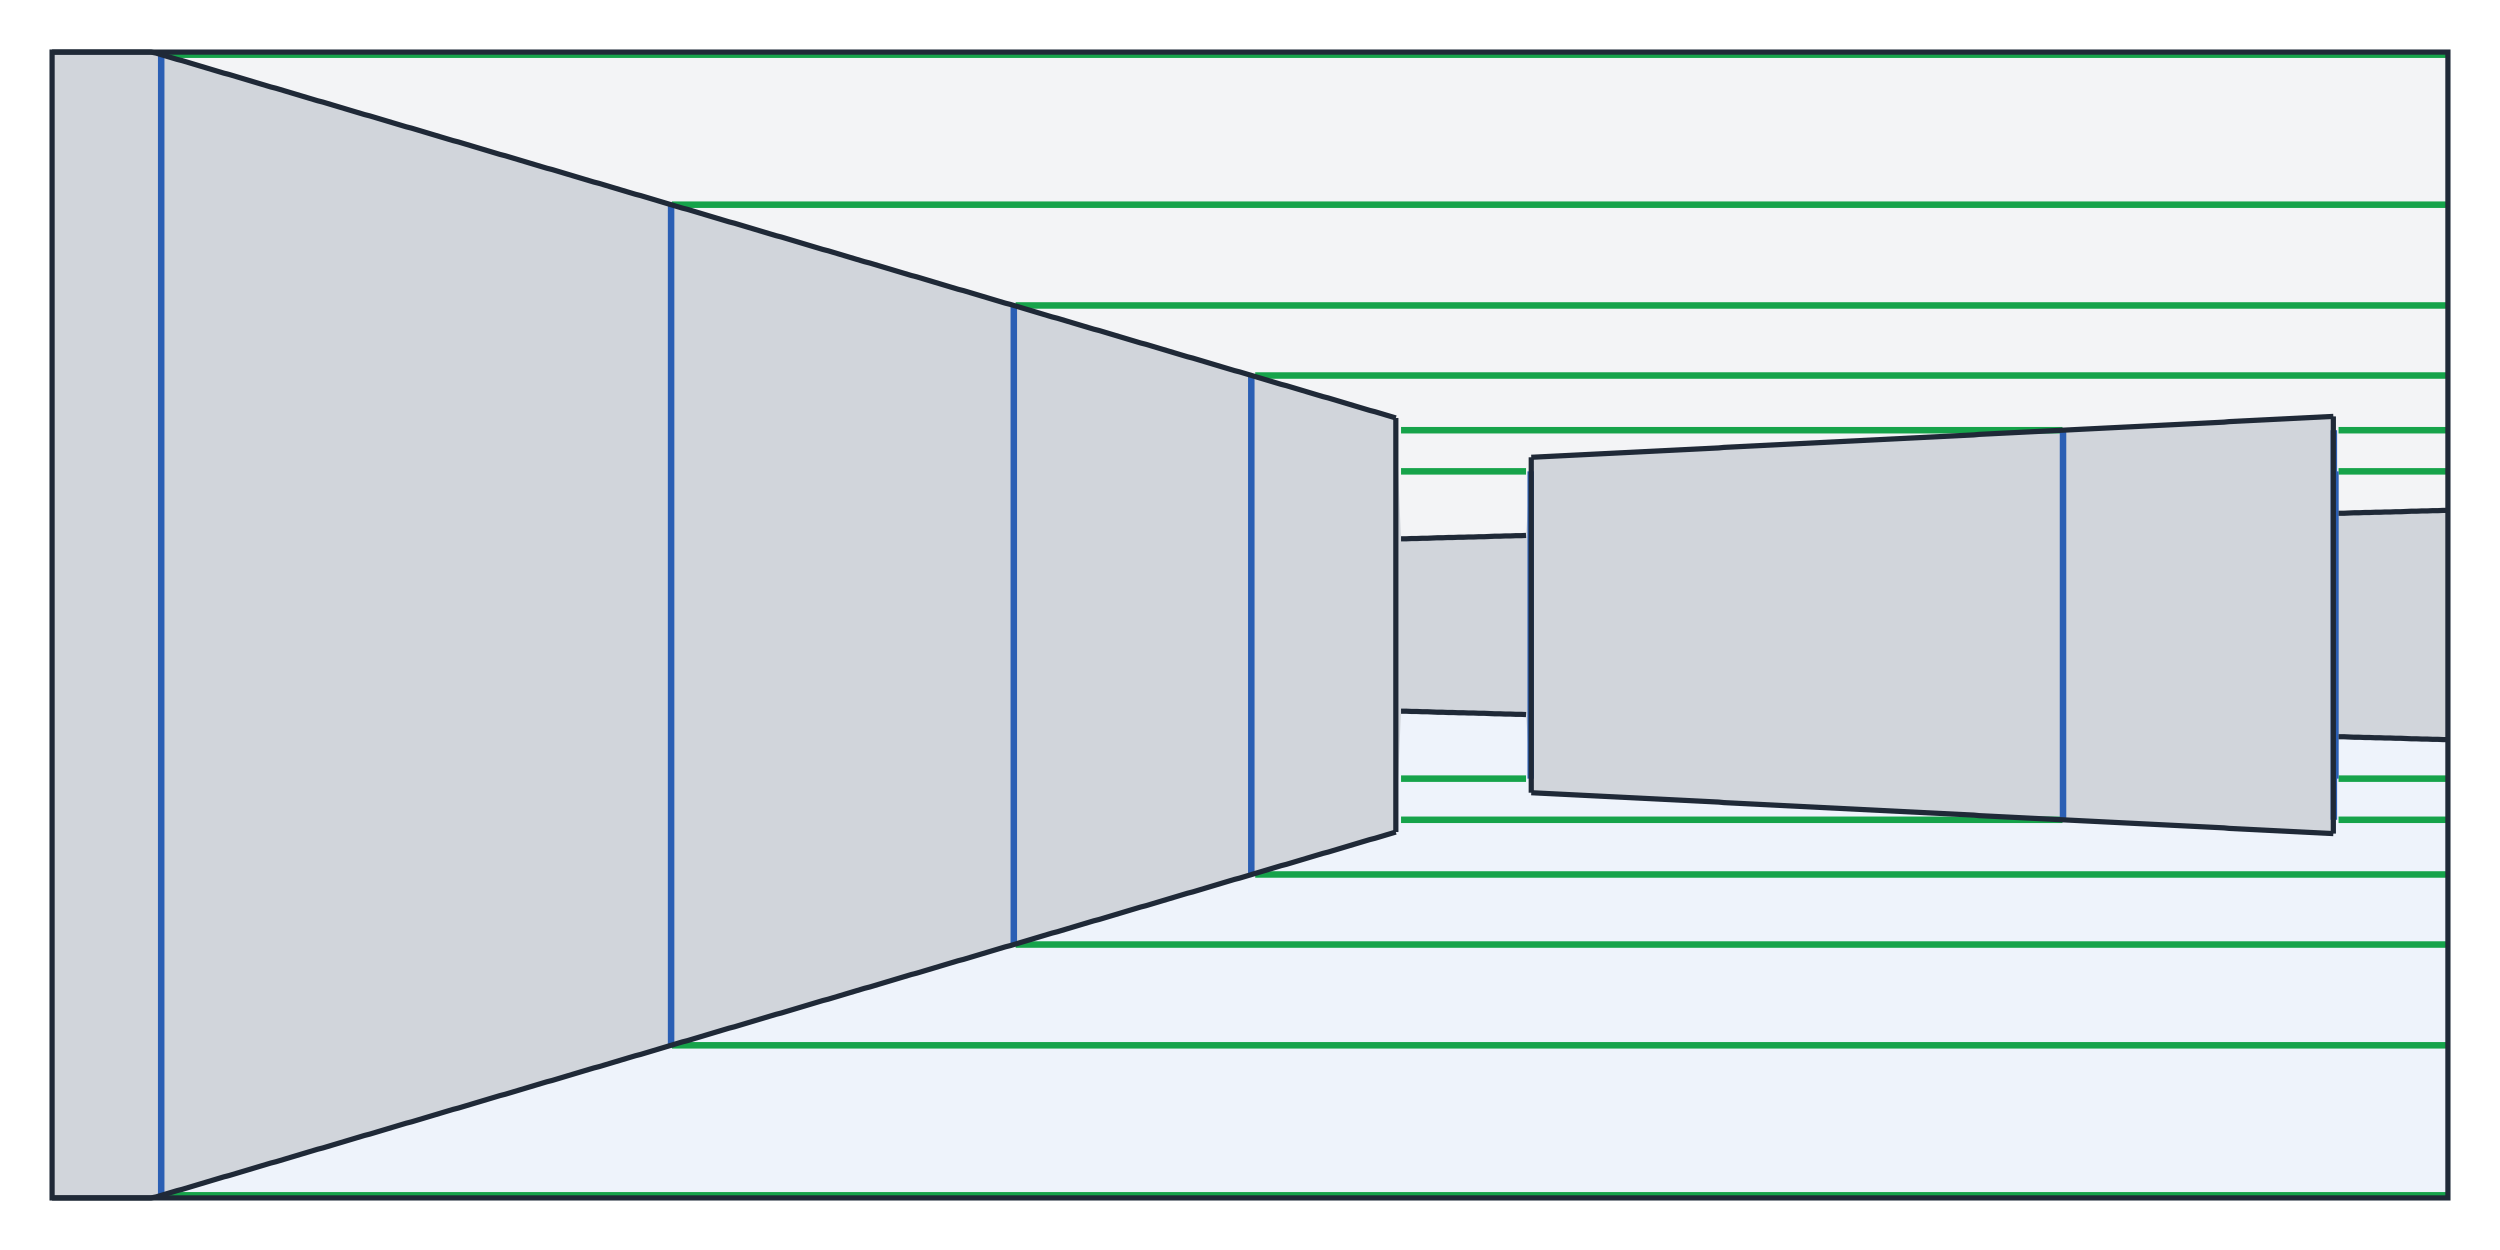
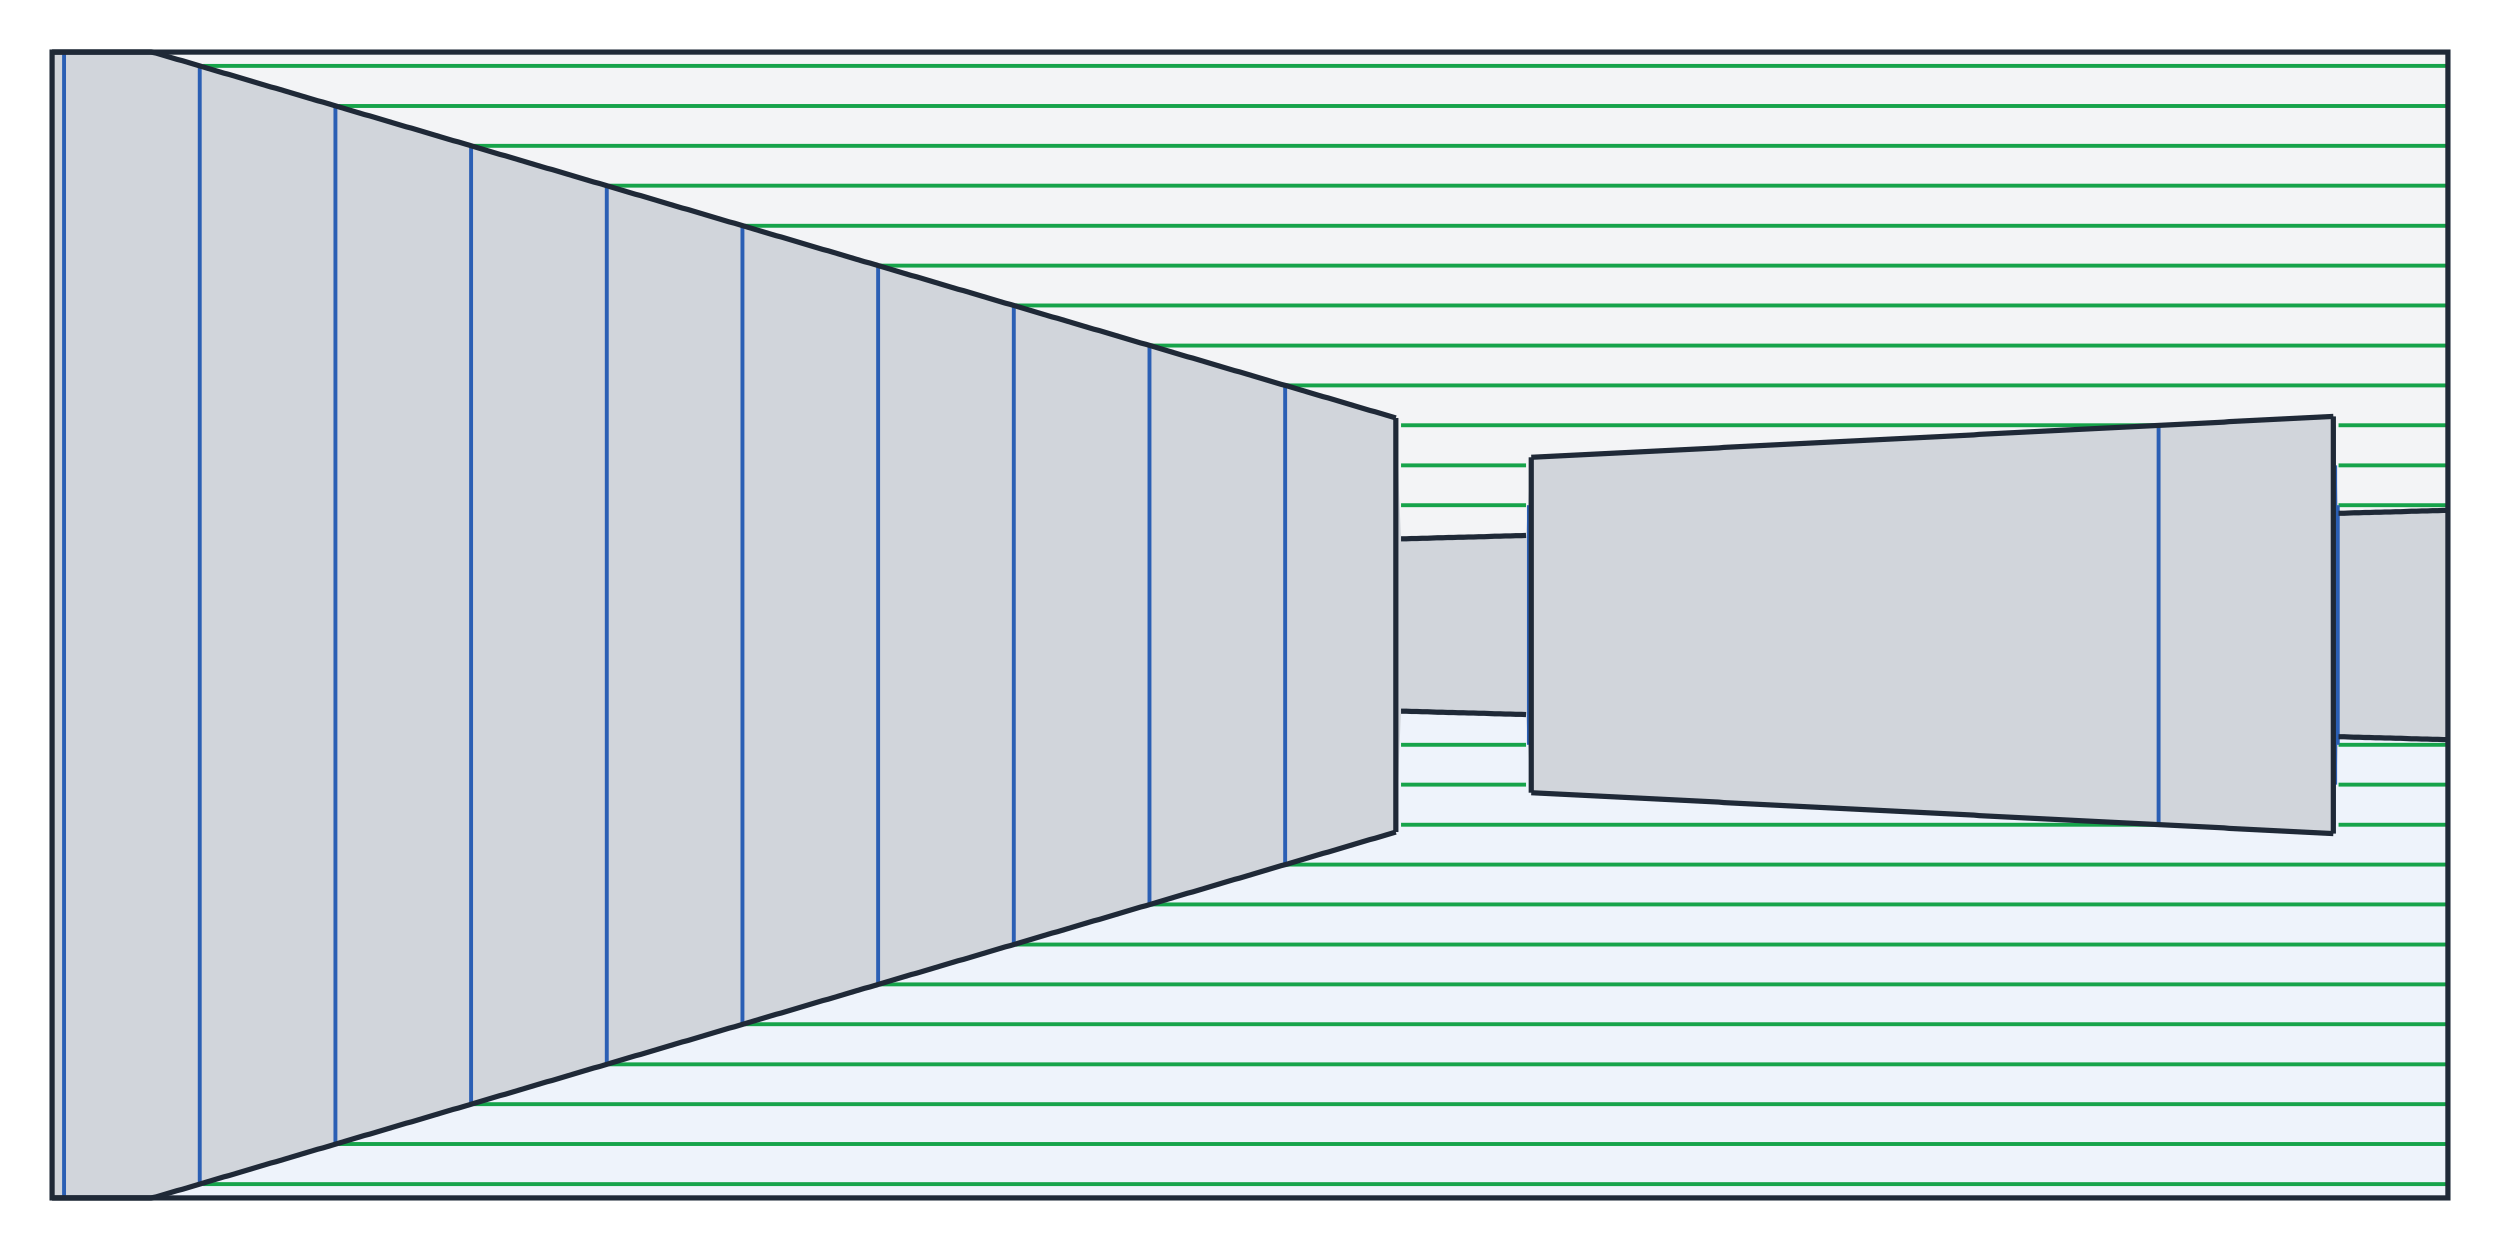
<svg xmlns="http://www.w3.org/2000/svg" viewBox="0 0 960 480" width="960" height="480" font-family="IBM Plex Sans, DejaVu Sans, sans-serif">
  <defs>
    <marker id="a-ink" viewBox="0 0 10 10" refX="9" refY="5" markerWidth="7" markerHeight="7" orient="auto-start-reverse">
      <path d="M0,0 L10,5 L0,10 z" fill="#1f2937" />
    </marker>
    <marker id="a-blue" viewBox="0 0 10 10" refX="9" refY="5" markerWidth="7" markerHeight="7" orient="auto-start-reverse">
      <path d="M0,0 L10,5 L0,10 z" fill="#2b5fb4" />
    </marker>
    <marker id="a-grey" viewBox="0 0 10 10" refX="9" refY="5" markerWidth="7" markerHeight="7" orient="auto-start-reverse">
      <path d="M0,0 L10,5 L0,10 z" fill="#6b7280" />
    </marker>
    <marker id="a-red" viewBox="0 0 10 10" refX="9" refY="5" markerWidth="7" markerHeight="7" orient="auto-start-reverse">
      <path d="M0,0 L10,5 L0,10 z" fill="#dc2626" />
    </marker>
    <marker id="a-green" viewBox="0 0 10 10" refX="9" refY="5" markerWidth="7" markerHeight="7" orient="auto-start-reverse">
      <path d="M0,0 L10,5 L0,10 z" fill="#16a34a" />
    </marker>
  </defs>
  <rect width="960" height="480" fill="#ffffff" />
  <rect x="20" y="20" width="920" height="440" fill="#f3f4f6" />
  <rect x="20" y="240.0" width="920" height="220.0" fill="#eef3fb" />
  <polygon points="20.0,20.0 22.0,20.0 24.0,20.0 26.0,20.0 28.0,20.0 30.0,20.0 32.0,20.0 34.0,20.0 36.0,20.0 38.0,20.0 40.0,20.0 42.0,20.0 44.0,20.0 46.0,20.0 48.0,20.0 50.0,20.0 52.0,20.0 54.0,20.0 56.0,20.0 58.0,20.0 60.0,20.4 62.0,21.0 64.0,21.6 66.0,22.2 68.0,22.8 70.0,23.3 72.0,23.9 74.0,24.5 76.0,25.1 78.0,25.7 80.0,26.3 82.0,26.9 84.0,27.5 86.0,28.1 88.0,28.6 90.0,29.2 92.0,29.8 94.0,30.4 96.0,31.0 98.0,31.6 100.0,32.2 102.0,32.8 104.0,33.4 106.0,33.9 108.0,34.5 110.0,35.1 112.0,35.7 114.0,36.3 116.0,36.9 118.0,37.5 120.0,38.1 122.0,38.7 124.0,39.2 126.0,39.8 128.0,40.4 130.0,41.0 132.0,41.6 134.0,42.2 136.0,42.8 138.0,43.4 140.0,44.0 142.0,44.5 144.0,45.1 146.0,45.7 148.0,46.3 150.0,46.9 152.0,47.5 154.0,48.1 156.0,48.7 158.0,49.2 160.0,49.8 162.0,50.4 164.0,51.0 166.0,51.6 168.0,52.2 170.0,52.8 172.0,53.4 174.0,54.0 176.0,54.5 178.0,55.1 180.0,55.7 182.0,56.3 184.0,56.9 186.0,57.5 188.0,58.1 190.0,58.7 192.0,59.3 194.0,59.8 196.0,60.4 198.0,61.0 200.0,61.6 202.0,62.2 204.0,62.8 206.0,63.4 208.0,64.0 210.0,64.6 212.0,65.1 214.0,65.7 216.0,66.3 218.0,66.9 220.0,67.5 222.0,68.1 224.0,68.7 226.0,69.3 228.0,69.9 230.0,70.4 232.0,71.0 234.0,71.6 236.0,72.2 238.0,72.8 240.0,73.4 242.0,74.0 244.0,74.6 246.0,75.1 248.0,75.7 250.0,76.3 252.0,76.9 254.0,77.5 256.0,78.1 258.0,78.7 260.0,79.3 262.0,79.9 264.0,80.4 266.0,81.0 268.0,81.6 270.0,82.2 272.0,82.8 274.0,83.4 276.0,84.0 278.0,84.6 280.0,85.2 282.0,85.7 284.0,86.3 286.0,86.9 288.0,87.5 290.0,88.1 292.0,88.7 294.0,89.3 296.0,89.9 298.0,90.5 300.0,91.0 302.0,91.6 304.0,92.2 306.0,92.8 308.0,93.4 310.0,94.0 312.0,94.6 314.0,95.2 316.0,95.8 318.0,96.3 320.0,96.9 322.0,97.5 324.0,98.1 326.0,98.7 328.0,99.3 330.0,99.9 332.0,100.5 334.0,101.0 336.0,101.6 338.0,102.2 340.0,102.8 342.0,103.4 344.0,104.0 346.0,104.6 348.0,105.2 350.0,105.8 352.0,106.3 354.0,106.9 356.0,107.5 358.0,108.1 360.0,108.7 362.0,109.3 364.0,109.9 366.0,110.5 368.0,111.1 370.0,111.6 372.0,112.2 374.0,112.8 376.0,113.4 378.0,114.0 380.0,114.6 382.0,115.2 384.0,115.8 386.0,116.4 388.0,116.9 390.0,117.5 392.0,118.1 394.0,118.7 396.0,119.3 398.0,119.9 400.0,120.5 402.0,121.1 404.0,121.7 406.0,122.2 408.0,122.8 410.0,123.4 412.0,124.0 414.0,124.6 416.0,125.2 418.0,125.8 420.0,126.4 422.0,126.9 424.0,127.5 426.0,128.1 428.0,128.7 430.0,129.3 432.0,129.9 434.0,130.5 436.0,131.1 438.0,131.7 440.0,132.2 442.0,132.8 444.0,133.4 446.0,134.0 448.0,134.6 450.0,135.2 452.0,135.8 454.0,136.4 456.0,137.0 458.0,137.5 460.0,138.1 462.0,138.7 464.0,139.3 466.0,139.9 468.0,140.5 470.0,141.1 472.0,141.7 474.0,142.3 476.0,142.8 478.0,143.4 480.0,144.0 482.0,144.6 484.0,145.2 486.0,145.8 488.0,146.4 490.0,147.0 492.0,147.6 494.0,148.1 496.0,148.7 498.0,149.3 500.0,149.9 502.0,150.5 504.0,151.1 506.0,151.7 508.0,152.3 510.0,152.8 512.0,153.4 514.0,154.0 516.0,154.6 518.0,155.2 520.0,155.8 522.0,156.4 524.0,157.0 526.0,157.6 528.0,158.1 530.0,158.7 532.0,159.3 534.0,159.9 536.0,160.5 538.0,206.9 540.0,206.9 542.0,206.8 544.0,206.8 546.0,206.7 548.0,206.7 550.0,206.6 552.0,206.5 554.0,206.5 556.0,206.4 558.0,206.4 560.0,206.3 562.0,206.3 564.0,206.2 566.0,206.2 568.0,206.1 570.0,206.1 572.0,206.0 574.0,205.9 576.0,205.9 578.0,205.8 580.0,205.8 582.0,205.7 584.0,205.7 586.0,205.6 588.0,175.6 590.0,175.5 592.0,175.4 594.0,175.3 596.0,175.2 598.0,175.1 600.0,175.0 602.0,174.9 604.0,174.8 606.0,174.7 608.0,174.6 610.0,174.5 612.0,174.4 614.0,174.3 616.0,174.2 618.0,174.1 620.0,174.0 622.0,173.9 624.0,173.8 626.0,173.7 628.0,173.6 630.0,173.5 632.0,173.4 634.0,173.3 636.0,173.2 638.0,173.1 640.0,173.0 642.0,172.9 644.0,172.8 646.0,172.7 648.0,172.6 650.0,172.5 652.0,172.4 654.0,172.3 656.0,172.2 658.0,172.1 660.0,172.0 662.0,171.8 664.0,171.7 666.0,171.6 668.0,171.5 670.0,171.4 672.0,171.3 674.0,171.2 676.0,171.1 678.0,171.0 680.0,170.9 682.0,170.8 684.0,170.7 686.0,170.6 688.0,170.5 690.0,170.4 692.0,170.3 694.0,170.2 696.0,170.1 698.0,170.0 700.0,169.9 702.0,169.8 704.0,169.7 706.0,169.6 708.0,169.5 710.0,169.4 712.0,169.3 714.0,169.2 716.0,169.1 718.0,169.0 720.0,168.9 722.0,168.8 724.0,168.7 726.0,168.6 728.0,168.5 730.0,168.4 732.0,168.3 734.0,168.2 736.0,168.1 738.0,168.0 740.0,167.9 742.0,167.8 744.0,167.7 746.0,167.6 748.0,167.5 750.0,167.4 752.0,167.3 754.0,167.2 756.0,167.1 758.0,167.0 760.0,166.8 762.0,166.7 764.0,166.6 766.0,166.5 768.0,166.4 770.0,166.3 772.0,166.2 774.0,166.1 776.0,166.0 778.0,165.9 780.0,165.8 782.0,165.7 784.0,165.6 786.0,165.5 788.0,165.4 790.0,165.3 792.0,165.2 794.0,165.1 796.0,165.0 798.0,164.9 800.0,164.8 802.0,164.7 804.0,164.6 806.0,164.5 808.0,164.4 810.0,164.3 812.0,164.2 814.0,164.1 816.0,164.0 818.0,163.9 820.0,163.8 822.0,163.7 824.0,163.6 826.0,163.5 828.0,163.4 830.0,163.3 832.0,163.2 834.0,163.1 836.0,163.0 838.0,162.9 840.0,162.8 842.0,162.7 844.0,162.6 846.0,162.5 848.0,162.4 850.0,162.3 852.0,162.2 854.0,162.1 856.0,161.9 858.0,161.8 860.0,161.7 862.0,161.6 864.0,161.5 866.0,161.4 868.0,161.3 870.0,161.2 872.0,161.1 874.0,161.0 876.0,160.9 878.0,160.8 880.0,160.7 882.0,160.6 884.0,160.5 886.0,160.4 888.0,160.3 890.0,160.2 892.0,160.1 894.0,160.0 896.0,159.9 898.0,197.1 900.0,197.1 902.0,197.0 904.0,196.9 906.0,196.9 908.0,196.8 910.0,196.8 912.0,196.7 914.0,196.7 916.0,196.6 918.0,196.6 920.0,196.5 922.0,196.5 924.0,196.4 926.0,196.3 928.0,196.3 930.0,196.2 932.0,196.2 934.0,196.1 936.0,196.1 938.0,196.0 940.0,196.0 940.0,284.0 938.0,284.0 936.0,283.9 934.0,283.9 932.0,283.8 930.0,283.8 928.0,283.7 926.0,283.7 924.0,283.6 922.0,283.5 920.0,283.5 918.0,283.4 916.0,283.4 914.0,283.3 912.0,283.3 910.0,283.2 908.0,283.2 906.0,283.1 904.0,283.1 902.0,283.0 900.0,282.9 898.0,282.9 896.0,320.1 894.0,320.0 892.0,319.9 890.0,319.8 888.0,319.7 886.0,319.6 884.0,319.5 882.0,319.4 880.0,319.3 878.0,319.2 876.0,319.1 874.0,319.0 872.0,318.9 870.0,318.8 868.0,318.7 866.0,318.6 864.0,318.5 862.0,318.4 860.0,318.3 858.0,318.2 856.0,318.1 854.0,317.9 852.0,317.8 850.0,317.7 848.0,317.6 846.0,317.5 844.0,317.4 842.0,317.3 840.0,317.2 838.0,317.1 836.0,317.0 834.0,316.9 832.0,316.8 830.0,316.7 828.0,316.6 826.0,316.5 824.0,316.4 822.0,316.3 820.0,316.2 818.0,316.1 816.0,316.0 814.0,315.9 812.0,315.8 810.0,315.7 808.0,315.6 806.0,315.5 804.0,315.4 802.0,315.3 800.0,315.2 798.0,315.1 796.0,315.0 794.0,314.9 792.0,314.8 790.0,314.7 788.0,314.6 786.0,314.5 784.0,314.4 782.0,314.3 780.0,314.2 778.0,314.1 776.0,314.0 774.0,313.9 772.0,313.8 770.0,313.7 768.0,313.6 766.0,313.5 764.0,313.4 762.0,313.3 760.0,313.2 758.0,313.0 756.0,312.9 754.0,312.8 752.0,312.7 750.0,312.6 748.0,312.5 746.0,312.4 744.0,312.3 742.0,312.2 740.0,312.1 738.0,312.0 736.0,311.9 734.0,311.8 732.0,311.7 730.0,311.6 728.0,311.5 726.0,311.4 724.0,311.3 722.0,311.2 720.0,311.1 718.0,311.0 716.0,310.9 714.0,310.8 712.0,310.7 710.0,310.6 708.0,310.5 706.0,310.4 704.0,310.3 702.0,310.2 700.0,310.1 698.0,310.0 696.0,309.9 694.0,309.8 692.0,309.7 690.0,309.6 688.0,309.5 686.0,309.4 684.0,309.3 682.0,309.2 680.0,309.1 678.0,309.0 676.0,308.9 674.0,308.8 672.0,308.7 670.0,308.6 668.0,308.5 666.0,308.4 664.0,308.3 662.0,308.2 660.0,308.0 658.0,307.9 656.0,307.8 654.0,307.7 652.0,307.6 650.0,307.5 648.0,307.4 646.0,307.3 644.0,307.2 642.0,307.1 640.0,307.0 638.0,306.9 636.0,306.8 634.0,306.7 632.0,306.6 630.0,306.5 628.0,306.4 626.0,306.3 624.0,306.2 622.0,306.1 620.0,306.0 618.0,305.9 616.0,305.8 614.0,305.7 612.0,305.6 610.0,305.5 608.0,305.4 606.0,305.3 604.0,305.2 602.0,305.1 600.0,305.0 598.0,304.9 596.0,304.8 594.0,304.7 592.0,304.6 590.0,304.5 588.0,304.4 586.0,274.4 584.0,274.3 582.0,274.3 580.0,274.2 578.0,274.2 576.0,274.1 574.0,274.1 572.0,274.0 570.0,273.9 568.0,273.9 566.0,273.8 564.0,273.8 562.0,273.7 560.0,273.7 558.0,273.6 556.0,273.6 554.0,273.5 552.0,273.5 550.0,273.4 548.0,273.3 546.0,273.3 544.0,273.2 542.0,273.2 540.0,273.1 538.0,273.1 536.0,319.5 534.0,320.1 532.0,320.7 530.0,321.3 528.0,321.9 526.0,322.4 524.0,323.0 522.0,323.6 520.0,324.2 518.0,324.8 516.0,325.4 514.0,326.0 512.0,326.6 510.0,327.2 508.0,327.7 506.0,328.3 504.0,328.9 502.0,329.5 500.0,330.1 498.0,330.7 496.0,331.3 494.0,331.9 492.0,332.4 490.0,333.0 488.0,333.6 486.0,334.2 484.0,334.8 482.0,335.4 480.0,336.0 478.0,336.6 476.0,337.2 474.0,337.7 472.0,338.3 470.0,338.9 468.0,339.5 466.0,340.1 464.0,340.7 462.0,341.3 460.0,341.9 458.0,342.5 456.0,343.0 454.0,343.6 452.0,344.2 450.0,344.8 448.0,345.4 446.0,346.0 444.0,346.6 442.0,347.2 440.0,347.8 438.0,348.3 436.0,348.9 434.0,349.5 432.0,350.1 430.0,350.7 428.0,351.3 426.0,351.9 424.0,352.5 422.0,353.1 420.0,353.6 418.0,354.2 416.0,354.8 414.0,355.4 412.0,356.0 410.0,356.6 408.0,357.2 406.0,357.8 404.0,358.3 402.0,358.9 400.0,359.5 398.0,360.1 396.0,360.7 394.0,361.3 392.0,361.9 390.0,362.5 388.0,363.1 386.0,363.6 384.0,364.2 382.0,364.8 380.0,365.4 378.0,366.0 376.0,366.6 374.0,367.2 372.0,367.8 370.0,368.4 368.0,368.9 366.0,369.5 364.0,370.1 362.0,370.7 360.0,371.3 358.0,371.9 356.0,372.5 354.0,373.1 352.0,373.7 350.0,374.2 348.0,374.8 346.0,375.4 344.0,376.0 342.0,376.6 340.0,377.2 338.0,377.8 336.0,378.4 334.0,379.0 332.0,379.5 330.0,380.1 328.0,380.7 326.0,381.3 324.0,381.9 322.0,382.5 320.0,383.1 318.0,383.7 316.0,384.2 314.0,384.8 312.0,385.4 310.0,386.0 308.0,386.6 306.0,387.2 304.0,387.8 302.0,388.4 300.0,389.0 298.0,389.5 296.0,390.1 294.0,390.7 292.0,391.3 290.0,391.9 288.0,392.5 286.0,393.1 284.0,393.7 282.0,394.3 280.0,394.8 278.0,395.4 276.0,396.0 274.0,396.6 272.0,397.2 270.0,397.8 268.0,398.4 266.0,399.0 264.0,399.6 262.0,400.1 260.0,400.7 258.0,401.3 256.0,401.9 254.0,402.5 252.0,403.1 250.0,403.7 248.0,404.3 246.0,404.9 244.0,405.4 242.0,406.0 240.0,406.6 238.0,407.2 236.0,407.8 234.0,408.4 232.0,409.0 230.0,409.6 228.0,410.1 226.0,410.7 224.0,411.3 222.0,411.9 220.0,412.5 218.0,413.1 216.0,413.7 214.0,414.3 212.0,414.9 210.0,415.4 208.0,416.0 206.0,416.6 204.0,417.2 202.0,417.8 200.0,418.4 198.0,419.0 196.0,419.6 194.0,420.2 192.0,420.7 190.0,421.3 188.0,421.9 186.0,422.5 184.0,423.1 182.0,423.7 180.0,424.3 178.0,424.9 176.0,425.5 174.0,426.0 172.0,426.6 170.0,427.2 168.0,427.8 166.0,428.4 164.0,429.0 162.0,429.6 160.0,430.2 158.0,430.8 156.0,431.3 154.0,431.9 152.0,432.5 150.0,433.1 148.0,433.7 146.0,434.3 144.0,434.9 142.0,435.5 140.0,436.0 138.0,436.6 136.0,437.2 134.0,437.8 132.0,438.4 130.0,439.0 128.0,439.6 126.0,440.2 124.0,440.8 122.0,441.3 120.0,441.9 118.0,442.5 116.0,443.1 114.0,443.7 112.0,444.3 110.0,444.9 108.0,445.5 106.0,446.1 104.0,446.6 102.0,447.2 100.0,447.8 98.0,448.4 96.0,449.0 94.0,449.6 92.0,450.2 90.0,450.8 88.0,451.4 86.0,451.9 84.0,452.5 82.0,453.1 80.0,453.7 78.0,454.3 76.0,454.9 74.0,455.5 72.0,456.1 70.0,456.7 68.0,457.2 66.0,457.8 64.0,458.4 62.0,459.0 60.0,459.6 58.0,460.0 56.0,460.0 54.0,460.0 52.0,460.0 50.0,460.0 48.0,460.0 46.0,460.0 44.0,460.0 42.0,460.0 40.0,460.0 38.0,460.0 36.0,460.0 34.0,460.0 32.0,460.0 30.0,460.0 28.0,460.0 26.0,460.0 24.0,460.0 22.0,460.0 20.0,460.0" fill="#d1d5db" />
-   <line x1="62.0" y1="459.0" x2="940.0" y2="459.0" stroke="#16a34a" stroke-width="2.5" />
-   <line x1="62.0" y1="21.0" x2="940.0" y2="21.0" stroke="#16a34a" stroke-width="2.5" />
-   <line x1="61.9" y1="21.0" x2="61.9" y2="459.0" stroke="#2b5fb4" stroke-width="2.5" />
-   <line x1="258.0" y1="401.4" x2="940.0" y2="401.4" stroke="#16a34a" stroke-width="2.5" />
-   <line x1="258.0" y1="78.6" x2="940.0" y2="78.6" stroke="#16a34a" stroke-width="2.5" />
-   <line x1="257.7" y1="78.6" x2="257.7" y2="401.4" stroke="#2b5fb4" stroke-width="2.5" />
-   <line x1="390.0" y1="362.7" x2="940.0" y2="362.7" stroke="#16a34a" stroke-width="2.5" />
-   <line x1="390.0" y1="117.3" x2="940.0" y2="117.3" stroke="#16a34a" stroke-width="2.5" />
-   <line x1="389.3" y1="117.3" x2="389.3" y2="362.7" stroke="#2b5fb4" stroke-width="2.5" />
-   <line x1="482.0" y1="335.8" x2="940.0" y2="335.8" stroke="#16a34a" stroke-width="2.5" />
-   <line x1="482.0" y1="144.2" x2="940.0" y2="144.2" stroke="#16a34a" stroke-width="2.5" />
-   <line x1="480.5" y1="144.2" x2="480.5" y2="335.8" stroke="#2b5fb4" stroke-width="2.5" />
-   <line x1="538.0" y1="314.8" x2="792.0" y2="314.8" stroke="#16a34a" stroke-width="2.5" />
-   <line x1="538.0" y1="165.2" x2="792.0" y2="165.2" stroke="#16a34a" stroke-width="2.5" />
-   <line x1="898.0" y1="314.8" x2="940.0" y2="314.8" stroke="#16a34a" stroke-width="2.5" />
-   <line x1="898.0" y1="165.2" x2="940.0" y2="165.2" stroke="#16a34a" stroke-width="2.5" />
-   <line x1="792.2" y1="165.2" x2="792.2" y2="314.8" stroke="#2b5fb4" stroke-width="2.5" />
-   <line x1="896.2" y1="165.2" x2="896.2" y2="314.8" stroke="#2b5fb4" stroke-width="2.5" />
-   <line x1="538.0" y1="299.0" x2="586.0" y2="299.0" stroke="#16a34a" stroke-width="2.5" />
-   <line x1="538.0" y1="181.0" x2="586.0" y2="181.0" stroke="#16a34a" stroke-width="2.5" />
-   <line x1="898.0" y1="299.0" x2="940.0" y2="299.0" stroke="#16a34a" stroke-width="2.5" />
-   <line x1="898.0" y1="181.0" x2="940.0" y2="181.0" stroke="#16a34a" stroke-width="2.5" />
-   <line x1="587.8" y1="181.0" x2="587.8" y2="299.0" stroke="#2b5fb4" stroke-width="2.5" />
-   <line x1="896.8" y1="181.0" x2="896.8" y2="299.0" stroke="#2b5fb4" stroke-width="2.5" />
+   <line x1="538.0" y1="286.0" x2="586.0" y2="286.0" stroke="#16a34a" stroke-width="1.5" />
+   <line x1="538.0" y1="194.0" x2="586.0" y2="194.0" stroke="#16a34a" stroke-width="1.5" />
+   <line x1="898.0" y1="286.0" x2="940.0" y2="286.0" stroke="#16a34a" stroke-width="1.5" />
+   <line x1="898.0" y1="194.0" x2="940.0" y2="194.0" stroke="#16a34a" stroke-width="1.5" />
+   <line x1="587.1" y1="194.0" x2="587.1" y2="286.0" stroke="#2b5fb4" stroke-width="1.5" />
+   <line x1="897.7" y1="194.0" x2="897.7" y2="286.0" stroke="#2b5fb4" stroke-width="1.5" />
+   <line x1="538.0" y1="301.3" x2="586.0" y2="301.3" stroke="#16a34a" stroke-width="1.5" />
+   <line x1="538.0" y1="178.7" x2="586.0" y2="178.7" stroke="#16a34a" stroke-width="1.5" />
+   <line x1="898.0" y1="301.3" x2="940.0" y2="301.3" stroke="#16a34a" stroke-width="1.5" />
+   <line x1="898.0" y1="178.7" x2="940.0" y2="178.7" stroke="#16a34a" stroke-width="1.5" />
+   <line x1="587.9" y1="178.7" x2="587.9" y2="301.3" stroke="#2b5fb4" stroke-width="1.5" />
+   <line x1="896.7" y1="178.7" x2="896.7" y2="301.3" stroke="#2b5fb4" stroke-width="1.5" />
+   <line x1="538.0" y1="316.7" x2="828.0" y2="316.7" stroke="#16a34a" stroke-width="1.5" />
+   <line x1="538.0" y1="163.3" x2="828.0" y2="163.3" stroke="#16a34a" stroke-width="1.5" />
+   <line x1="898.0" y1="316.7" x2="940.0" y2="316.7" stroke="#16a34a" stroke-width="1.5" />
+   <line x1="898.0" y1="163.3" x2="940.0" y2="163.3" stroke="#16a34a" stroke-width="1.5" />
+   <line x1="828.9" y1="163.3" x2="828.9" y2="316.7" stroke="#2b5fb4" stroke-width="1.5" />
+   <line x1="896.1" y1="163.3" x2="896.1" y2="316.7" stroke="#2b5fb4" stroke-width="1.5" />
+   <line x1="494.0" y1="332.0" x2="940.0" y2="332.0" stroke="#16a34a" stroke-width="1.5" />
+   <line x1="494.0" y1="148.0" x2="940.0" y2="148.0" stroke="#16a34a" stroke-width="1.5" />
+   <line x1="493.5" y1="148.0" x2="493.5" y2="332.0" stroke="#2b5fb4" stroke-width="1.5" />
+   <line x1="442.0" y1="347.3" x2="940.0" y2="347.3" stroke="#16a34a" stroke-width="1.5" />
+   <line x1="442.0" y1="132.7" x2="940.0" y2="132.7" stroke="#16a34a" stroke-width="1.5" />
+   <line x1="441.4" y1="132.7" x2="441.4" y2="347.3" stroke="#2b5fb4" stroke-width="1.5" />
+   <line x1="390.0" y1="362.7" x2="940.0" y2="362.7" stroke="#16a34a" stroke-width="1.5" />
+   <line x1="390.0" y1="117.3" x2="940.0" y2="117.3" stroke="#16a34a" stroke-width="1.5" />
+   <line x1="389.3" y1="117.3" x2="389.3" y2="362.7" stroke="#2b5fb4" stroke-width="1.5" />
+   <line x1="338.0" y1="378.0" x2="940.0" y2="378.0" stroke="#16a34a" stroke-width="1.5" />
+   <line x1="338.0" y1="102.0" x2="940.0" y2="102.0" stroke="#16a34a" stroke-width="1.5" />
+   <line x1="337.2" y1="102.0" x2="337.2" y2="378.0" stroke="#2b5fb4" stroke-width="1.5" />
+   <line x1="286.0" y1="393.3" x2="940.0" y2="393.3" stroke="#16a34a" stroke-width="1.5" />
+   <line x1="286.0" y1="86.7" x2="940.0" y2="86.7" stroke="#16a34a" stroke-width="1.5" />
+   <line x1="285.1" y1="86.7" x2="285.1" y2="393.3" stroke="#2b5fb4" stroke-width="1.5" />
+   <line x1="234.0" y1="408.7" x2="940.0" y2="408.7" stroke="#16a34a" stroke-width="1.5" />
+   <line x1="234.0" y1="71.3" x2="940.0" y2="71.3" stroke="#16a34a" stroke-width="1.5" />
+   <line x1="233.0" y1="71.3" x2="233.0" y2="408.7" stroke="#2b5fb4" stroke-width="1.5" />
+   <line x1="182.0" y1="424.0" x2="940.0" y2="424.0" stroke="#16a34a" stroke-width="1.5" />
+   <line x1="182.0" y1="56.0" x2="940.0" y2="56.0" stroke="#16a34a" stroke-width="1.5" />
+   <line x1="180.9" y1="56.0" x2="180.9" y2="424.0" stroke="#2b5fb4" stroke-width="1.5" />
+   <line x1="130.0" y1="439.3" x2="940.0" y2="439.3" stroke="#16a34a" stroke-width="1.5" />
+   <line x1="130.0" y1="40.7" x2="940.0" y2="40.7" stroke="#16a34a" stroke-width="1.5" />
+   <line x1="128.8" y1="40.7" x2="128.8" y2="439.3" stroke="#2b5fb4" stroke-width="1.5" />
+   <line x1="78.0" y1="454.7" x2="940.0" y2="454.7" stroke="#16a34a" stroke-width="1.5" />
+   <line x1="78.0" y1="25.3" x2="940.0" y2="25.3" stroke="#16a34a" stroke-width="1.5" />
+   <line x1="76.7" y1="25.3" x2="76.7" y2="454.7" stroke="#2b5fb4" stroke-width="1.5" />
+   <line x1="24.6" y1="20.0" x2="24.6" y2="460.0" stroke="#2b5fb4" stroke-width="1.5" />
  <polyline points="20.0,20.0 22.0,20.0 24.0,20.0 26.0,20.0 28.0,20.0 30.0,20.0 32.0,20.0 34.0,20.0 36.0,20.0 38.0,20.0 40.0,20.0 42.0,20.0 44.0,20.0 46.0,20.0 48.0,20.0 50.0,20.0 52.0,20.0 54.0,20.0 56.0,20.0 58.0,20.0 60.0,20.4 62.0,21.0 64.0,21.6 66.0,22.2 68.0,22.8 70.0,23.3 72.0,23.9 74.0,24.5 76.0,25.1 78.0,25.7 80.0,26.3 82.0,26.9 84.0,27.5 86.0,28.1 88.0,28.6 90.0,29.2 92.0,29.8 94.0,30.4 96.0,31.0 98.0,31.6 100.0,32.2 102.0,32.8 104.0,33.4 106.0,33.9 108.0,34.5 110.0,35.1 112.0,35.7 114.0,36.3 116.0,36.9 118.0,37.5 120.0,38.1 122.0,38.7 124.0,39.2 126.0,39.8 128.0,40.4 130.0,41.0 132.0,41.6 134.0,42.2 136.0,42.8 138.0,43.4 140.0,44.0 142.0,44.5 144.0,45.1 146.0,45.7 148.0,46.3 150.0,46.9 152.0,47.5 154.0,48.1 156.0,48.7 158.0,49.2 160.0,49.8 162.0,50.4 164.0,51.0 166.0,51.6 168.0,52.2 170.0,52.8 172.0,53.4 174.0,54.0 176.0,54.5 178.0,55.1 180.0,55.7 182.0,56.3 184.0,56.9 186.0,57.5 188.0,58.1 190.0,58.7 192.0,59.3 194.0,59.8 196.0,60.4 198.0,61.0 200.0,61.6 202.0,62.2 204.0,62.8 206.0,63.4 208.0,64.0 210.0,64.6 212.0,65.1 214.0,65.7 216.0,66.3 218.0,66.9 220.0,67.5 222.0,68.1 224.0,68.7 226.0,69.3 228.0,69.9 230.0,70.4 232.0,71.0 234.0,71.6 236.0,72.2 238.0,72.8 240.0,73.4 242.0,74.0 244.0,74.6 246.0,75.1 248.0,75.7 250.0,76.3 252.0,76.9 254.0,77.5 256.0,78.1 258.0,78.7 260.0,79.3 262.0,79.9 264.0,80.4 266.0,81.0 268.0,81.6 270.0,82.2 272.0,82.8 274.0,83.4 276.0,84.0 278.0,84.6 280.0,85.2 282.0,85.7 284.0,86.3 286.0,86.9 288.0,87.5 290.0,88.1 292.0,88.7 294.0,89.3 296.0,89.9 298.0,90.5 300.0,91.0 302.0,91.6 304.0,92.2 306.0,92.8 308.0,93.4 310.0,94.0 312.0,94.6 314.0,95.2 316.0,95.8 318.0,96.3 320.0,96.9 322.0,97.5 324.0,98.1 326.0,98.7 328.0,99.3 330.0,99.9 332.0,100.5 334.0,101.0 336.0,101.6 338.0,102.2 340.0,102.8 342.0,103.4 344.0,104.0 346.0,104.6 348.0,105.2 350.0,105.8 352.0,106.3 354.0,106.9 356.0,107.5 358.0,108.1 360.0,108.7 362.0,109.3 364.0,109.9 366.0,110.5 368.0,111.1 370.0,111.6 372.0,112.2 374.0,112.8 376.0,113.4 378.0,114.0 380.0,114.6 382.0,115.2 384.0,115.8 386.0,116.4 388.0,116.9 390.0,117.5 392.0,118.1 394.0,118.7 396.0,119.3 398.0,119.9 400.0,120.5 402.0,121.1 404.0,121.7 406.0,122.2 408.0,122.8 410.0,123.4 412.0,124.0 414.0,124.6 416.0,125.2 418.0,125.8 420.0,126.4 422.0,126.9 424.0,127.5 426.0,128.1 428.0,128.7 430.0,129.3 432.0,129.9 434.0,130.5 436.0,131.1 438.0,131.7 440.0,132.2 442.0,132.8 444.0,133.4 446.0,134.0 448.0,134.6 450.0,135.2 452.0,135.8 454.0,136.4 456.0,137.0 458.0,137.5 460.0,138.1 462.0,138.7 464.0,139.3 466.0,139.9 468.0,140.5 470.0,141.1 472.0,141.7 474.0,142.3 476.0,142.8 478.0,143.4 480.0,144.0 482.0,144.6 484.0,145.2 486.0,145.8 488.0,146.4 490.0,147.0 492.0,147.6 494.0,148.1 496.0,148.7 498.0,149.3 500.0,149.9 502.0,150.5 504.0,151.1 506.0,151.7 508.0,152.3 510.0,152.8 512.0,153.4 514.0,154.0 516.0,154.6 518.0,155.2 520.0,155.8 522.0,156.4 524.0,157.0 526.0,157.6 528.0,158.1 530.0,158.7 532.0,159.3 534.0,159.9 536.0,160.5" fill="none" stroke="#1f2937" stroke-width="2" />
  <polyline points="20.0,460.0 22.0,460.0 24.0,460.0 26.0,460.0 28.0,460.0 30.0,460.0 32.0,460.0 34.0,460.0 36.0,460.0 38.0,460.0 40.0,460.0 42.0,460.0 44.0,460.0 46.0,460.0 48.0,460.0 50.0,460.0 52.0,460.0 54.0,460.0 56.0,460.0 58.0,460.0 60.0,459.6 62.0,459.0 64.0,458.4 66.0,457.8 68.0,457.2 70.0,456.7 72.0,456.1 74.0,455.5 76.0,454.9 78.0,454.3 80.0,453.7 82.0,453.1 84.0,452.5 86.0,451.9 88.0,451.4 90.0,450.8 92.0,450.2 94.0,449.6 96.0,449.0 98.0,448.4 100.0,447.8 102.0,447.2 104.0,446.6 106.0,446.1 108.0,445.5 110.0,444.9 112.0,444.3 114.0,443.7 116.0,443.1 118.0,442.5 120.0,441.9 122.0,441.3 124.0,440.8 126.0,440.2 128.0,439.6 130.0,439.0 132.0,438.4 134.0,437.8 136.0,437.2 138.0,436.6 140.0,436.0 142.0,435.5 144.0,434.9 146.0,434.3 148.0,433.7 150.0,433.1 152.0,432.5 154.0,431.9 156.0,431.3 158.0,430.8 160.0,430.2 162.0,429.6 164.0,429.0 166.0,428.4 168.0,427.8 170.0,427.2 172.0,426.6 174.0,426.0 176.0,425.5 178.0,424.9 180.0,424.3 182.0,423.7 184.0,423.1 186.0,422.5 188.0,421.9 190.0,421.3 192.0,420.7 194.0,420.2 196.0,419.6 198.0,419.0 200.0,418.4 202.0,417.8 204.0,417.2 206.0,416.6 208.0,416.0 210.0,415.4 212.0,414.9 214.0,414.3 216.0,413.7 218.0,413.1 220.0,412.5 222.0,411.9 224.0,411.3 226.0,410.7 228.0,410.1 230.0,409.6 232.0,409.0 234.0,408.4 236.0,407.8 238.0,407.2 240.0,406.6 242.0,406.0 244.0,405.4 246.0,404.9 248.0,404.3 250.0,403.7 252.0,403.1 254.0,402.5 256.0,401.9 258.0,401.3 260.0,400.7 262.0,400.1 264.0,399.6 266.0,399.0 268.0,398.4 270.0,397.8 272.0,397.2 274.0,396.6 276.0,396.0 278.0,395.4 280.0,394.8 282.0,394.3 284.0,393.7 286.0,393.1 288.0,392.5 290.0,391.9 292.0,391.3 294.0,390.7 296.0,390.1 298.0,389.5 300.0,389.0 302.0,388.4 304.0,387.8 306.0,387.2 308.0,386.6 310.0,386.0 312.0,385.4 314.0,384.8 316.0,384.2 318.0,383.7 320.0,383.1 322.0,382.5 324.0,381.9 326.0,381.3 328.0,380.7 330.0,380.1 332.0,379.5 334.0,379.0 336.0,378.4 338.0,377.8 340.0,377.2 342.0,376.6 344.0,376.0 346.0,375.4 348.0,374.8 350.0,374.2 352.0,373.7 354.0,373.1 356.0,372.5 358.0,371.9 360.0,371.3 362.0,370.7 364.0,370.1 366.0,369.5 368.0,368.9 370.0,368.4 372.0,367.8 374.0,367.2 376.0,366.6 378.0,366.0 380.0,365.4 382.0,364.8 384.0,364.2 386.0,363.6 388.0,363.1 390.0,362.5 392.0,361.9 394.0,361.3 396.0,360.7 398.0,360.1 400.0,359.5 402.0,358.9 404.0,358.3 406.0,357.8 408.0,357.2 410.0,356.6 412.0,356.0 414.0,355.4 416.0,354.8 418.0,354.2 420.0,353.6 422.0,353.1 424.0,352.5 426.0,351.9 428.0,351.3 430.0,350.7 432.0,350.1 434.0,349.5 436.0,348.9 438.0,348.3 440.0,347.8 442.0,347.2 444.0,346.6 446.0,346.0 448.0,345.4 450.0,344.8 452.0,344.2 454.0,343.6 456.0,343.0 458.0,342.5 460.0,341.9 462.0,341.3 464.0,340.7 466.0,340.1 468.0,339.5 470.0,338.9 472.0,338.3 474.0,337.7 476.0,337.2 478.0,336.6 480.0,336.0 482.0,335.4 484.0,334.8 486.0,334.2 488.0,333.6 490.0,333.0 492.0,332.4 494.0,331.9 496.0,331.3 498.0,330.7 500.0,330.1 502.0,329.5 504.0,328.9 506.0,328.3 508.0,327.7 510.0,327.2 512.0,326.6 514.0,326.0 516.0,325.4 518.0,324.8 520.0,324.2 522.0,323.6 524.0,323.0 526.0,322.4 528.0,321.9 530.0,321.3 532.0,320.7 534.0,320.1 536.0,319.5" fill="none" stroke="#1f2937" stroke-width="2" />
  <polyline points="538.0,206.9 540.0,206.9 542.0,206.8 544.0,206.8 546.0,206.7 548.0,206.7 550.0,206.6 552.0,206.5 554.0,206.5 556.0,206.4 558.0,206.4 560.0,206.3 562.0,206.3 564.0,206.2 566.0,206.2 568.0,206.1 570.0,206.1 572.0,206.0 574.0,205.9 576.0,205.9 578.0,205.8 580.0,205.8 582.0,205.7 584.0,205.7 586.0,205.6" fill="none" stroke="#1f2937" stroke-width="2" />
  <polyline points="538.0,273.1 540.0,273.1 542.0,273.2 544.0,273.2 546.0,273.3 548.0,273.3 550.0,273.4 552.0,273.5 554.0,273.5 556.0,273.6 558.0,273.6 560.0,273.7 562.0,273.7 564.0,273.8 566.0,273.8 568.0,273.9 570.0,273.9 572.0,274.0 574.0,274.1 576.0,274.1 578.0,274.2 580.0,274.2 582.0,274.3 584.0,274.3 586.0,274.4" fill="none" stroke="#1f2937" stroke-width="2" />
  <polyline points="588.0,175.6 590.0,175.5 592.0,175.4 594.0,175.3 596.0,175.2 598.0,175.1 600.0,175.0 602.0,174.9 604.0,174.8 606.0,174.7 608.0,174.6 610.0,174.5 612.0,174.4 614.0,174.3 616.0,174.2 618.0,174.1 620.0,174.0 622.0,173.9 624.0,173.8 626.0,173.7 628.0,173.6 630.0,173.5 632.0,173.4 634.0,173.3 636.0,173.2 638.0,173.1 640.0,173.0 642.0,172.9 644.0,172.8 646.0,172.7 648.0,172.6 650.0,172.5 652.0,172.4 654.0,172.3 656.0,172.2 658.0,172.1 660.0,172.0 662.0,171.8 664.0,171.7 666.0,171.6 668.0,171.5 670.0,171.4 672.0,171.3 674.0,171.2 676.0,171.1 678.0,171.0 680.0,170.9 682.0,170.8 684.0,170.7 686.0,170.6 688.0,170.5 690.0,170.4 692.0,170.3 694.0,170.2 696.0,170.1 698.0,170.0 700.0,169.9 702.0,169.8 704.0,169.7 706.0,169.6 708.0,169.5 710.0,169.4 712.0,169.3 714.0,169.2 716.0,169.1 718.0,169.0 720.0,168.9 722.0,168.8 724.0,168.7 726.0,168.6 728.0,168.5 730.0,168.4 732.0,168.3 734.0,168.2 736.0,168.1 738.0,168.0 740.0,167.9 742.0,167.8 744.0,167.7 746.0,167.6 748.0,167.5 750.0,167.4 752.0,167.3 754.0,167.2 756.0,167.1 758.0,167.0 760.0,166.8 762.0,166.7 764.0,166.6 766.0,166.5 768.0,166.4 770.0,166.3 772.0,166.2 774.0,166.1 776.0,166.0 778.0,165.9 780.0,165.8 782.0,165.7 784.0,165.6 786.0,165.5 788.0,165.4 790.0,165.3 792.0,165.2 794.0,165.1 796.0,165.0 798.0,164.9 800.0,164.8 802.0,164.7 804.0,164.6 806.0,164.5 808.0,164.4 810.0,164.3 812.0,164.2 814.0,164.1 816.0,164.0 818.0,163.9 820.0,163.8 822.0,163.7 824.0,163.6 826.0,163.5 828.0,163.4 830.0,163.3 832.0,163.2 834.0,163.1 836.0,163.0 838.0,162.9 840.0,162.8 842.0,162.7 844.0,162.6 846.0,162.5 848.0,162.4 850.0,162.3 852.0,162.2 854.0,162.1 856.0,161.9 858.0,161.8 860.0,161.7 862.0,161.6 864.0,161.5 866.0,161.4 868.0,161.3 870.0,161.2 872.0,161.1 874.0,161.0 876.0,160.9 878.0,160.8 880.0,160.7 882.0,160.6 884.0,160.5 886.0,160.4 888.0,160.3 890.0,160.2 892.0,160.1 894.0,160.0 896.0,159.9" fill="none" stroke="#1f2937" stroke-width="2" />
  <polyline points="588.0,304.4 590.0,304.5 592.0,304.6 594.0,304.7 596.0,304.8 598.0,304.9 600.0,305.0 602.0,305.1 604.0,305.2 606.0,305.3 608.0,305.4 610.0,305.5 612.0,305.6 614.0,305.7 616.0,305.8 618.0,305.9 620.0,306.0 622.0,306.1 624.0,306.2 626.0,306.3 628.0,306.4 630.0,306.5 632.0,306.6 634.0,306.7 636.0,306.8 638.0,306.9 640.0,307.0 642.0,307.1 644.0,307.2 646.0,307.3 648.0,307.4 650.0,307.5 652.0,307.6 654.0,307.7 656.0,307.8 658.0,307.9 660.0,308.0 662.0,308.2 664.0,308.3 666.0,308.4 668.0,308.5 670.0,308.6 672.0,308.7 674.0,308.8 676.0,308.9 678.0,309.0 680.0,309.1 682.0,309.2 684.0,309.3 686.0,309.4 688.0,309.5 690.0,309.6 692.0,309.7 694.0,309.8 696.0,309.9 698.0,310.0 700.0,310.1 702.0,310.2 704.0,310.3 706.0,310.4 708.0,310.5 710.0,310.6 712.0,310.7 714.0,310.8 716.0,310.9 718.0,311.0 720.0,311.1 722.0,311.2 724.0,311.3 726.0,311.4 728.0,311.5 730.0,311.6 732.0,311.7 734.0,311.8 736.0,311.9 738.0,312.0 740.0,312.1 742.0,312.2 744.0,312.3 746.0,312.4 748.0,312.5 750.0,312.6 752.0,312.7 754.0,312.8 756.0,312.9 758.0,313.0 760.0,313.2 762.0,313.3 764.0,313.4 766.0,313.5 768.0,313.6 770.0,313.7 772.0,313.8 774.0,313.9 776.0,314.0 778.0,314.1 780.0,314.2 782.0,314.3 784.0,314.4 786.0,314.5 788.0,314.6 790.0,314.7 792.0,314.8 794.0,314.9 796.0,315.0 798.0,315.1 800.0,315.2 802.0,315.3 804.0,315.4 806.0,315.5 808.0,315.6 810.0,315.7 812.0,315.8 814.0,315.9 816.0,316.0 818.0,316.1 820.0,316.2 822.0,316.3 824.0,316.4 826.0,316.5 828.0,316.6 830.0,316.7 832.0,316.8 834.0,316.9 836.0,317.0 838.0,317.1 840.0,317.2 842.0,317.3 844.0,317.4 846.0,317.5 848.0,317.6 850.0,317.7 852.0,317.8 854.0,317.9 856.0,318.1 858.0,318.2 860.0,318.3 862.0,318.4 864.0,318.5 866.0,318.6 868.0,318.7 870.0,318.8 872.0,318.9 874.0,319.0 876.0,319.1 878.0,319.2 880.0,319.3 882.0,319.4 884.0,319.5 886.0,319.6 888.0,319.7 890.0,319.8 892.0,319.9 894.0,320.0 896.0,320.1" fill="none" stroke="#1f2937" stroke-width="2" />
  <polyline points="898.0,197.1 900.0,197.1 902.0,197.0 904.0,196.9 906.0,196.9 908.0,196.8 910.0,196.8 912.0,196.7 914.0,196.7 916.0,196.6 918.0,196.6 920.0,196.5 922.0,196.5 924.0,196.4 926.0,196.3 928.0,196.3 930.0,196.2 932.0,196.2 934.0,196.1 936.0,196.1 938.0,196.0 940.0,196.0" fill="none" stroke="#1f2937" stroke-width="2" />
  <polyline points="898.0,282.9 900.0,282.9 902.0,283.0 904.0,283.1 906.0,283.1 908.0,283.2 910.0,283.2 912.0,283.3 914.0,283.3 916.0,283.4 918.0,283.4 920.0,283.5 922.0,283.5 924.0,283.6 926.0,283.7 928.0,283.7 930.0,283.8 932.0,283.8 934.0,283.9 936.0,283.9 938.0,284.0 940.0,284.0" fill="none" stroke="#1f2937" stroke-width="2" />
  <line x1="536.0" y1="160.5" x2="536.0" y2="319.5" stroke="#1f2937" stroke-width="2" />
  <line x1="588.0" y1="175.6" x2="588.0" y2="304.4" stroke="#1f2937" stroke-width="2" />
  <line x1="896.0" y1="159.9" x2="896.0" y2="320.1" stroke="#1f2937" stroke-width="2" />
  <rect x="20" y="20" width="920" height="440" fill="none" stroke="#1f2937" stroke-width="2" />
</svg>
